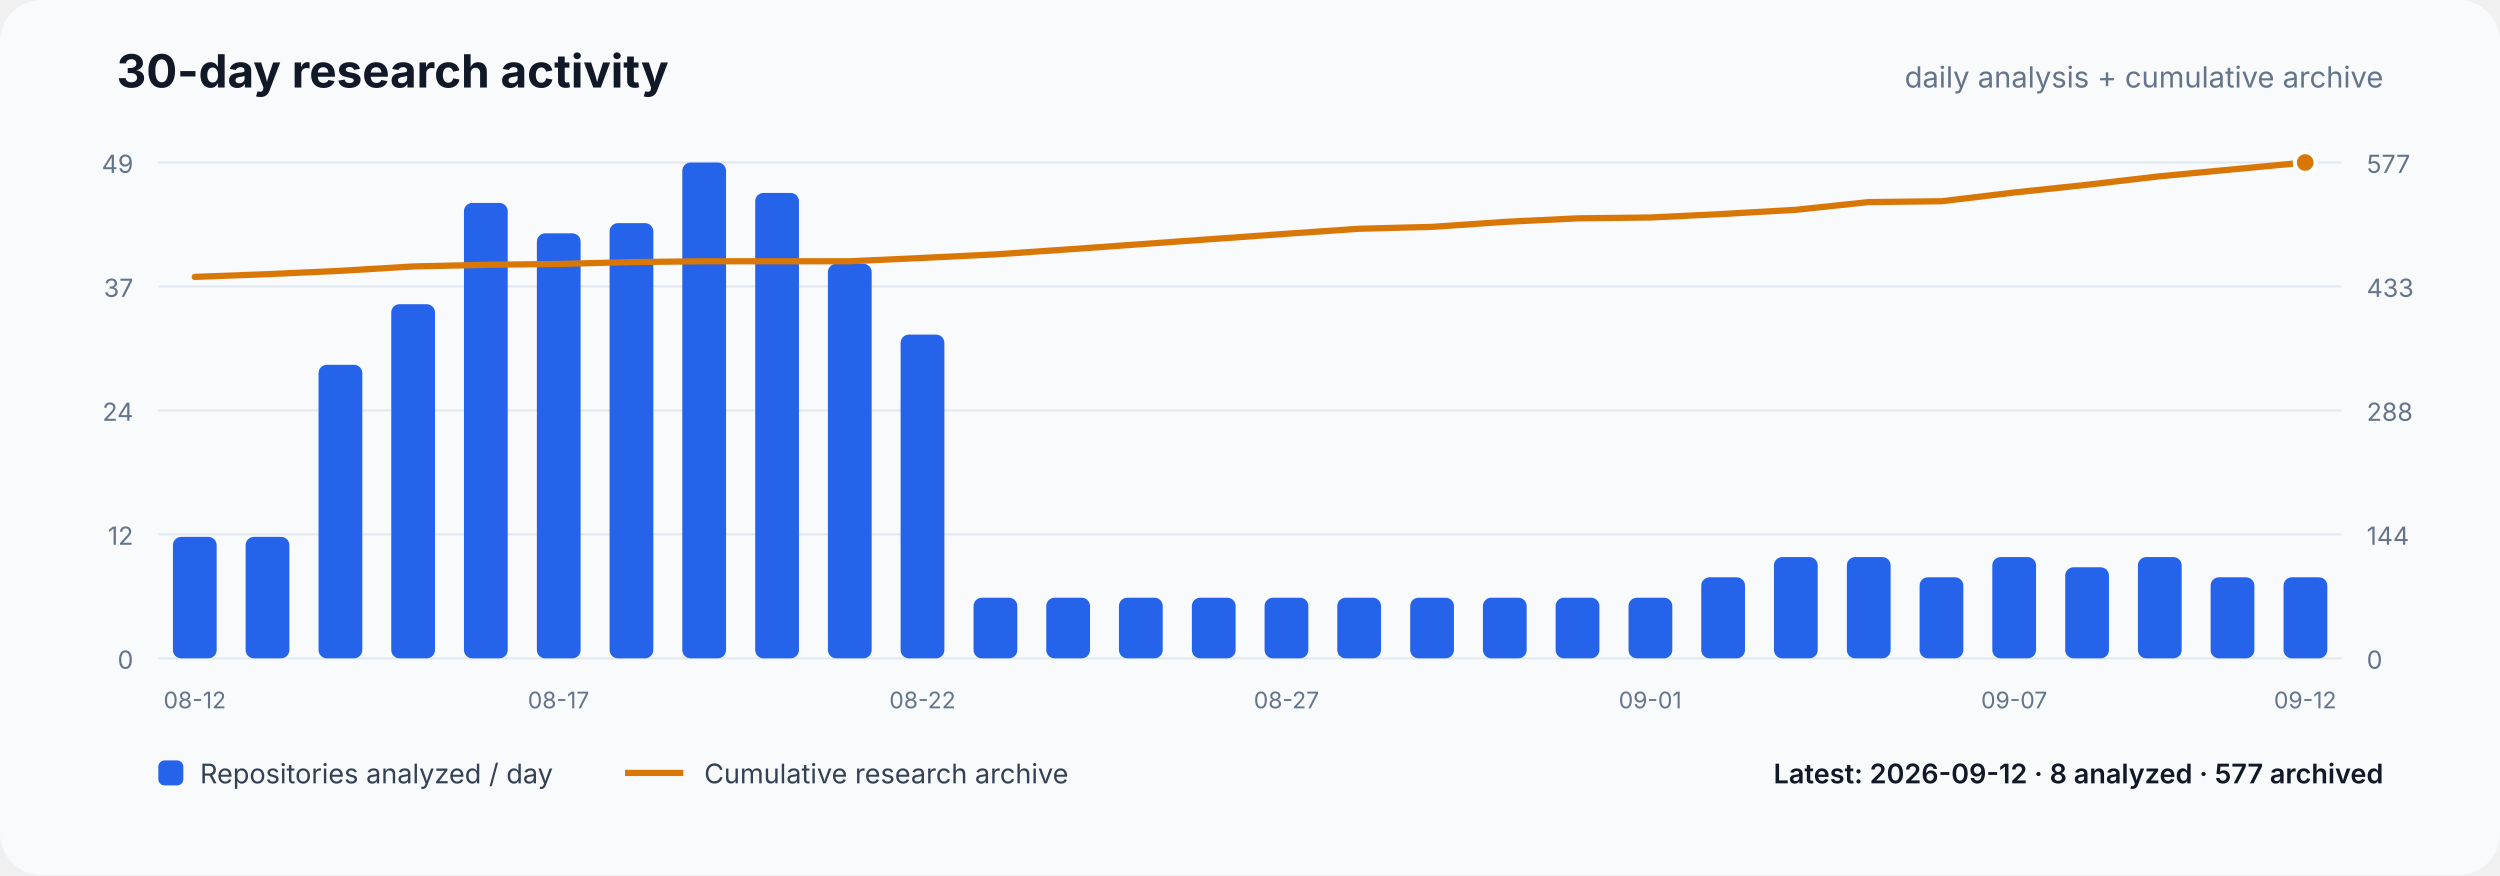
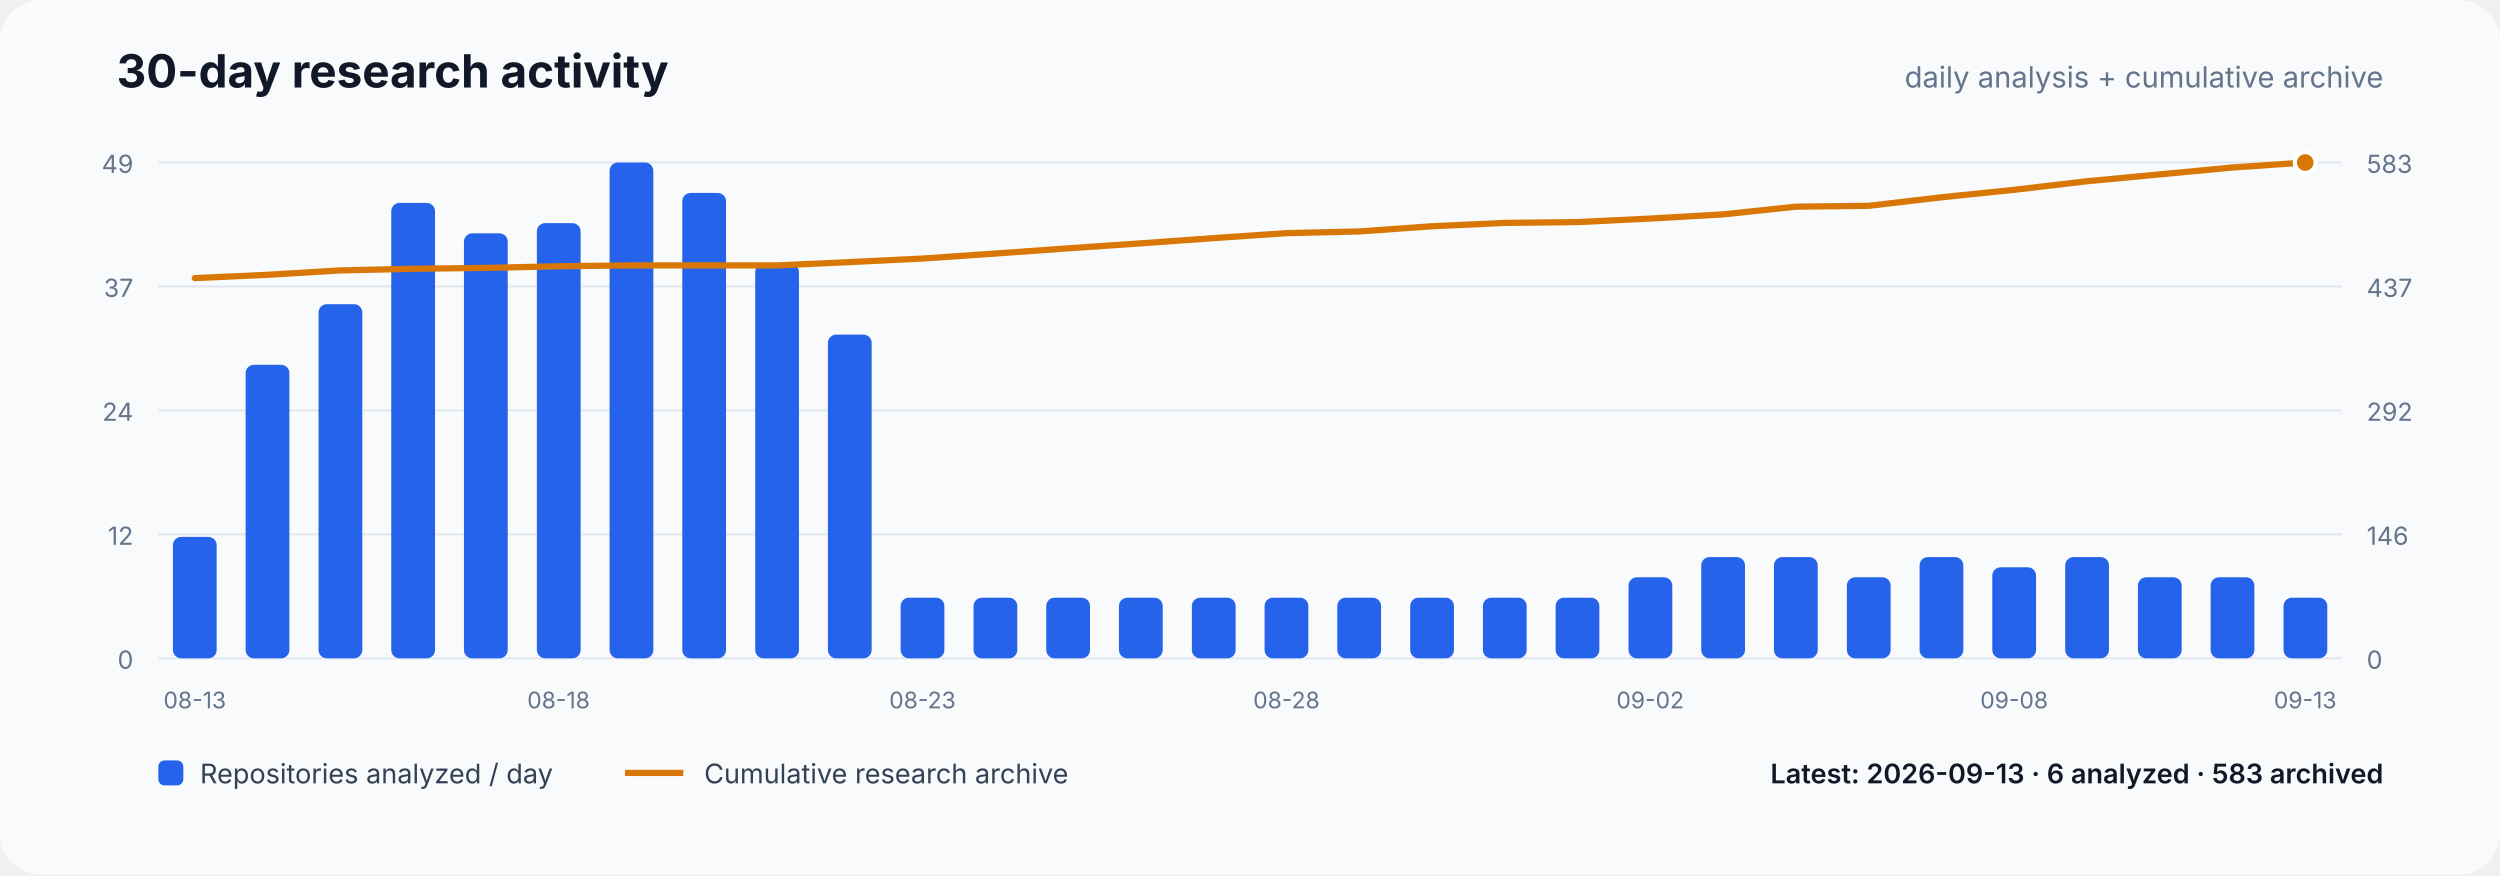
<svg xmlns="http://www.w3.org/2000/svg" width="1200" height="420" viewBox="0 0 1200 420" role="img" aria-labelledby="title desc">
  <rect width="1200" height="420" rx="20" fill="#f8fafc" />
  <text x="56" y="42" font-family="Inter,system-ui,sans-serif" font-size="22" font-weight="700" fill="#111827">30-day research activity</text>
  <text x="1144" y="42" text-anchor="end" font-family="Inter,system-ui,sans-serif" font-size="14" fill="#64748b">daily analysis + cumulative archive</text>
  <line x1="76" y1="316.0" x2="1124" y2="316.0" stroke="#e2e8f0" />
  <text x="64" y="321.0" text-anchor="end" font-family="Inter,system-ui,sans-serif" font-size="12" fill="#64748b">0</text>
  <text x="1136" y="321.0" font-family="Inter,system-ui,sans-serif" font-size="12" fill="#64748b">0</text>
  <line x1="76" y1="256.5" x2="1124" y2="256.5" stroke="#e2e8f0" />
  <text x="64" y="261.5" text-anchor="end" font-family="Inter,system-ui,sans-serif" font-size="12" fill="#64748b">12</text>
-   <text x="1136" y="261.5" font-family="Inter,system-ui,sans-serif" font-size="12" fill="#64748b">144</text>
+   <text x="1136" y="261.5" font-family="Inter,system-ui,sans-serif" font-size="12" fill="#64748b">146</text>
  <line x1="76" y1="197.0" x2="1124" y2="197.0" stroke="#e2e8f0" />
  <text x="64" y="202.0" text-anchor="end" font-family="Inter,system-ui,sans-serif" font-size="12" fill="#64748b">24</text>
-   <text x="1136" y="202.0" font-family="Inter,system-ui,sans-serif" font-size="12" fill="#64748b">288</text>
+   <text x="1136" y="202.0" font-family="Inter,system-ui,sans-serif" font-size="12" fill="#64748b">292</text>
  <line x1="76" y1="137.5" x2="1124" y2="137.5" stroke="#e2e8f0" />
  <text x="64" y="142.5" text-anchor="end" font-family="Inter,system-ui,sans-serif" font-size="12" fill="#64748b">37</text>
-   <text x="1136" y="142.5" font-family="Inter,system-ui,sans-serif" font-size="12" fill="#64748b">433</text>
+   <text x="1136" y="142.5" font-family="Inter,system-ui,sans-serif" font-size="12" fill="#64748b">437</text>
  <line x1="76" y1="78.0" x2="1124" y2="78.0" stroke="#e2e8f0" />
  <text x="64" y="83.0" text-anchor="end" font-family="Inter,system-ui,sans-serif" font-size="12" fill="#64748b">49</text>
-   <text x="1136" y="83.0" font-family="Inter,system-ui,sans-serif" font-size="12" fill="#64748b">577</text>
+   <text x="1136" y="83.0" font-family="Inter,system-ui,sans-serif" font-size="12" fill="#64748b">583</text>
  <rect x="83.0" y="257.7" width="21.0" height="58.3" rx="4" fill="#2563eb" />
-   <text x="93.5" y="340" text-anchor="middle" font-family="Inter,system-ui,sans-serif" font-size="11" fill="#64748b">08-12</text>
-   <rect x="117.9" y="257.7" width="21.0" height="58.3" rx="4" fill="#2563eb" />
-   <rect x="152.9" y="175.1" width="21.0" height="140.9" rx="4" fill="#2563eb" />
-   <rect x="187.8" y="146.0" width="21.0" height="170.0" rx="4" fill="#2563eb" />
-   <rect x="222.7" y="97.4" width="21.0" height="218.6" rx="4" fill="#2563eb" />
-   <rect x="257.7" y="112.0" width="21.0" height="204.0" rx="4" fill="#2563eb" />
-   <text x="268.1" y="340" text-anchor="middle" font-family="Inter,system-ui,sans-serif" font-size="11" fill="#64748b">08-17</text>
-   <rect x="292.6" y="107.1" width="21.0" height="208.9" rx="4" fill="#2563eb" />
-   <rect x="327.5" y="78.0" width="21.0" height="238.0" rx="4" fill="#2563eb" />
-   <rect x="362.5" y="92.6" width="21.0" height="223.4" rx="4" fill="#2563eb" />
-   <rect x="397.4" y="126.6" width="21.0" height="189.4" rx="4" fill="#2563eb" />
-   <rect x="432.3" y="160.6" width="21.0" height="155.4" rx="4" fill="#2563eb" />
-   <text x="442.8" y="340" text-anchor="middle" font-family="Inter,system-ui,sans-serif" font-size="11" fill="#64748b">08-22</text>
+   <text x="93.5" y="340" text-anchor="middle" font-family="Inter,system-ui,sans-serif" font-size="11" fill="#64748b">08-13</text>
+   <rect x="117.9" y="175.1" width="21.0" height="140.9" rx="4" fill="#2563eb" />
+   <rect x="152.9" y="146.0" width="21.0" height="170.0" rx="4" fill="#2563eb" />
+   <rect x="187.8" y="97.4" width="21.0" height="218.6" rx="4" fill="#2563eb" />
+   <rect x="222.7" y="112.0" width="21.0" height="204.0" rx="4" fill="#2563eb" />
+   <rect x="257.7" y="107.1" width="21.0" height="208.9" rx="4" fill="#2563eb" />
+   <text x="268.1" y="340" text-anchor="middle" font-family="Inter,system-ui,sans-serif" font-size="11" fill="#64748b">08-18</text>
+   <rect x="292.6" y="78.0" width="21.0" height="238.0" rx="4" fill="#2563eb" />
+   <rect x="327.5" y="92.6" width="21.0" height="223.4" rx="4" fill="#2563eb" />
+   <rect x="362.5" y="126.6" width="21.0" height="189.4" rx="4" fill="#2563eb" />
+   <rect x="397.4" y="160.6" width="21.0" height="155.4" rx="4" fill="#2563eb" />
+   <rect x="432.3" y="286.9" width="21.0" height="29.1" rx="4" fill="#2563eb" />
+   <text x="442.8" y="340" text-anchor="middle" font-family="Inter,system-ui,sans-serif" font-size="11" fill="#64748b">08-23</text>
  <rect x="467.3" y="286.9" width="21.0" height="29.1" rx="4" fill="#2563eb" />
  <rect x="502.2" y="286.9" width="21.0" height="29.1" rx="4" fill="#2563eb" />
  <rect x="537.1" y="286.9" width="21.0" height="29.1" rx="4" fill="#2563eb" />
  <rect x="572.1" y="286.9" width="21.0" height="29.1" rx="4" fill="#2563eb" />
  <rect x="607.0" y="286.9" width="21.0" height="29.1" rx="4" fill="#2563eb" />
-   <text x="617.5" y="340" text-anchor="middle" font-family="Inter,system-ui,sans-serif" font-size="11" fill="#64748b">08-27</text>
+   <text x="617.5" y="340" text-anchor="middle" font-family="Inter,system-ui,sans-serif" font-size="11" fill="#64748b">08-28</text>
  <rect x="641.9" y="286.9" width="21.0" height="29.1" rx="4" fill="#2563eb" />
  <rect x="676.9" y="286.9" width="21.0" height="29.1" rx="4" fill="#2563eb" />
  <rect x="711.8" y="286.9" width="21.0" height="29.1" rx="4" fill="#2563eb" />
  <rect x="746.7" y="286.9" width="21.0" height="29.1" rx="4" fill="#2563eb" />
-   <rect x="781.7" y="286.9" width="21.0" height="29.1" rx="4" fill="#2563eb" />
-   <text x="792.1" y="340" text-anchor="middle" font-family="Inter,system-ui,sans-serif" font-size="11" fill="#64748b">09-01</text>
-   <rect x="816.6" y="277.1" width="21.0" height="38.9" rx="4" fill="#2563eb" />
+   <rect x="781.7" y="277.1" width="21.0" height="38.9" rx="4" fill="#2563eb" />
+   <text x="792.1" y="340" text-anchor="middle" font-family="Inter,system-ui,sans-serif" font-size="11" fill="#64748b">09-02</text>
+   <rect x="816.6" y="267.4" width="21.0" height="48.6" rx="4" fill="#2563eb" />
  <rect x="851.5" y="267.4" width="21.0" height="48.6" rx="4" fill="#2563eb" />
-   <rect x="886.5" y="267.4" width="21.0" height="48.6" rx="4" fill="#2563eb" />
-   <rect x="921.4" y="277.1" width="21.0" height="38.9" rx="4" fill="#2563eb" />
-   <rect x="956.3" y="267.4" width="21.0" height="48.6" rx="4" fill="#2563eb" />
-   <text x="966.8" y="340" text-anchor="middle" font-family="Inter,system-ui,sans-serif" font-size="11" fill="#64748b">09-07</text>
-   <rect x="991.3" y="272.3" width="21.0" height="43.7" rx="4" fill="#2563eb" />
-   <rect x="1026.2" y="267.4" width="21.0" height="48.6" rx="4" fill="#2563eb" />
+   <rect x="886.5" y="277.1" width="21.0" height="38.9" rx="4" fill="#2563eb" />
+   <rect x="921.4" y="267.4" width="21.0" height="48.6" rx="4" fill="#2563eb" />
+   <rect x="956.3" y="272.3" width="21.0" height="43.7" rx="4" fill="#2563eb" />
+   <text x="966.8" y="340" text-anchor="middle" font-family="Inter,system-ui,sans-serif" font-size="11" fill="#64748b">09-08</text>
+   <rect x="991.3" y="267.4" width="21.0" height="48.6" rx="4" fill="#2563eb" />
+   <rect x="1026.2" y="277.1" width="21.0" height="38.9" rx="4" fill="#2563eb" />
  <rect x="1061.1" y="277.1" width="21.0" height="38.9" rx="4" fill="#2563eb" />
-   <rect x="1096.1" y="277.1" width="21.0" height="38.9" rx="4" fill="#2563eb" />
-   <text x="1106.5" y="340" text-anchor="middle" font-family="Inter,system-ui,sans-serif" font-size="11" fill="#64748b">09-12</text>
-   <polyline points="93.5,132.9 128.4,131.6 163.3,130.0 198.3,127.9 233.2,127.1 268.1,126.7 303.1,125.8 338.0,125.4 372.9,125.4 407.9,125.4 442.8,123.8 477.7,122.1 512.7,119.7 547.6,117.2 582.5,114.7 617.5,112.2 652.4,109.8 687.3,108.9 722.3,106.5 757.2,104.8 792.1,104.4 827.1,102.7 862.0,100.7 896.9,97.0 931.9,96.6 966.8,92.4 1001.7,88.7 1036.7,84.6 1071.6,81.3 1106.5,78.0" fill="none" stroke="#d97706" stroke-width="3" stroke-linejoin="round" stroke-linecap="round" />
+   <rect x="1096.1" y="286.9" width="21.0" height="29.1" rx="4" fill="#2563eb" />
+   <text x="1106.5" y="340" text-anchor="middle" font-family="Inter,system-ui,sans-serif" font-size="11" fill="#64748b">09-13</text>
+   <polyline points="93.5,133.5 128.4,131.9 163.3,129.8 198.3,129.0 233.2,128.6 268.1,127.8 303.1,127.4 338.0,127.4 372.9,127.4 407.9,125.8 442.8,124.1 477.7,121.7 512.7,119.2 547.6,116.8 582.5,114.3 617.5,111.9 652.4,111.1 687.3,108.6 722.3,107.0 757.2,106.6 792.1,104.9 827.1,102.9 862.0,99.2 896.9,98.8 931.9,94.7 966.8,91.1 1001.7,87.0 1036.7,83.7 1071.6,80.4 1106.5,78.0" fill="none" stroke="#d97706" stroke-width="3" stroke-linejoin="round" stroke-linecap="round" />
  <circle cx="1106.5" cy="78.0" r="5" fill="#d97706" stroke="#fff" stroke-width="2" />
  <rect x="76" y="365" width="12" height="12" rx="3" fill="#2563eb" />
  <text x="96" y="376" font-family="Inter,system-ui,sans-serif" font-size="13" fill="#334155">Repositories analyzed / day</text>
  <line x1="300" y1="371" x2="328" y2="371" stroke="#d97706" stroke-width="3" />
  <text x="338" y="376" font-family="Inter,system-ui,sans-serif" font-size="13" fill="#334155">Cumulative research archive</text>
-   <text x="1144" y="376" text-anchor="end" font-family="Inter,system-ui,sans-serif" font-size="13" font-weight="600" fill="#111827">Latest: 2026-09-12 · 8 analyzed · 577 archived</text>
+   <text x="1144" y="376" text-anchor="end" font-family="Inter,system-ui,sans-serif" font-size="13" font-weight="600" fill="#111827">Latest: 2026-09-13 · 6 analyzed · 583 archived</text>
</svg>
